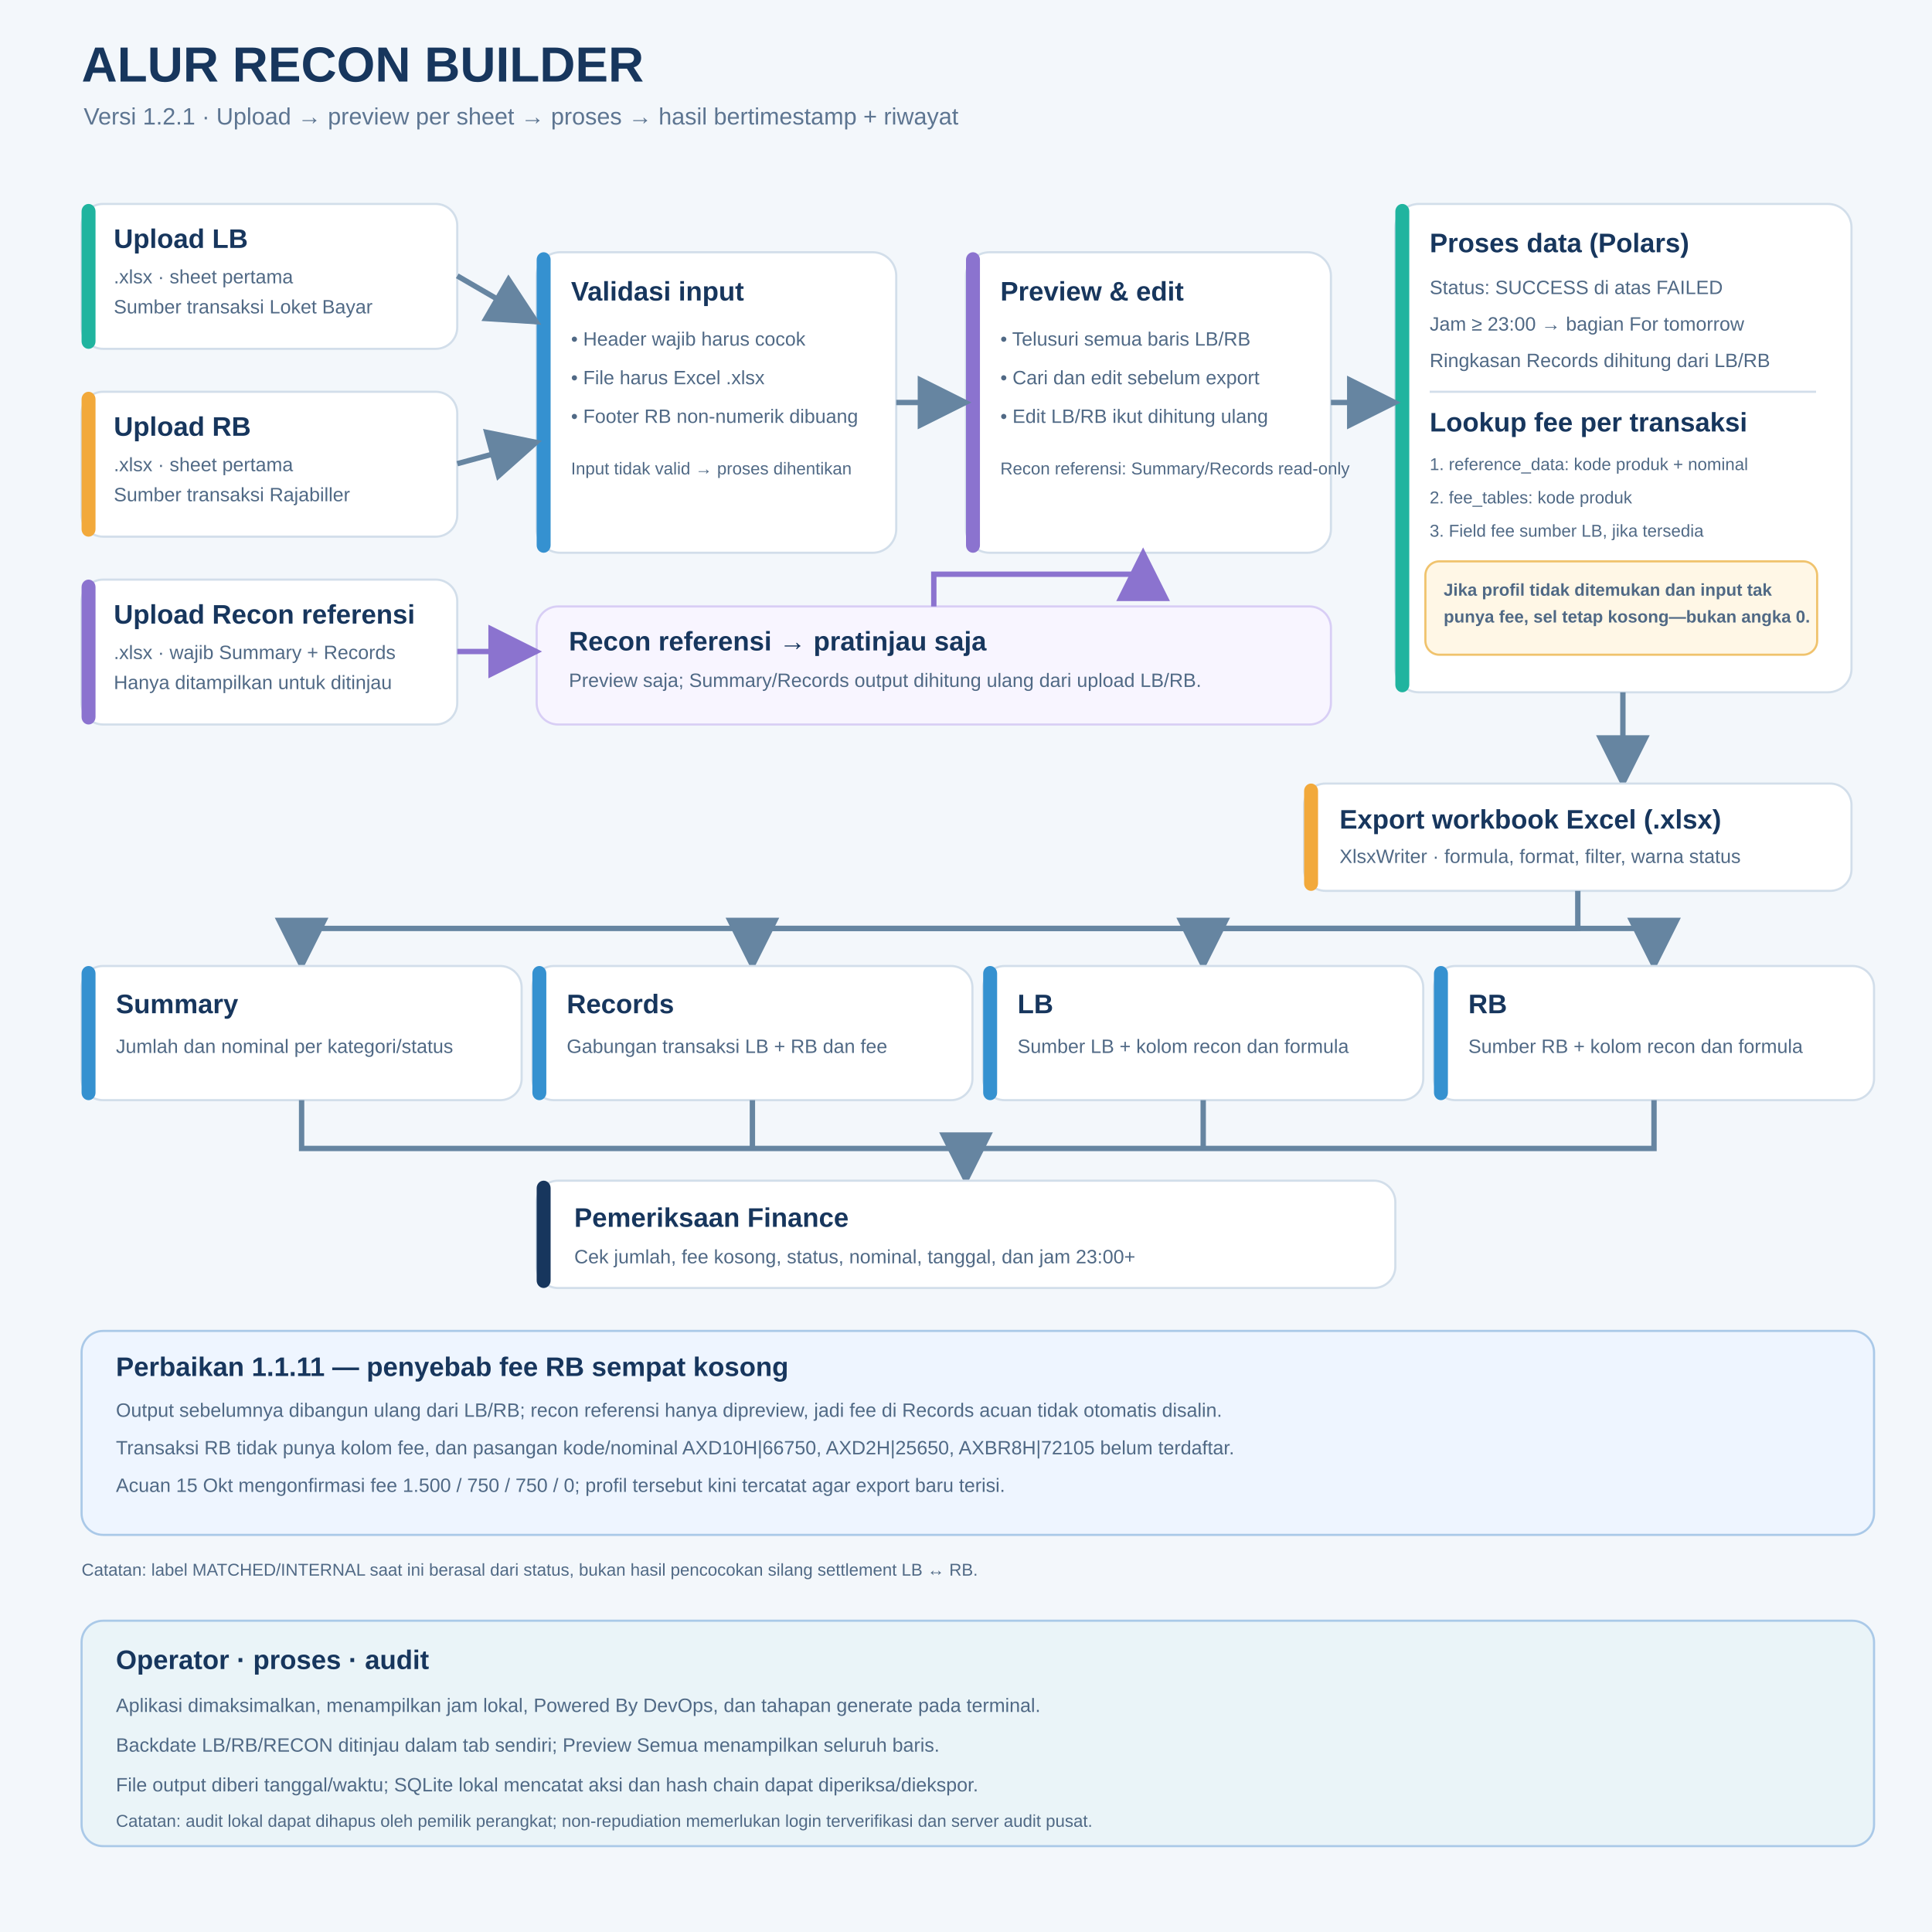
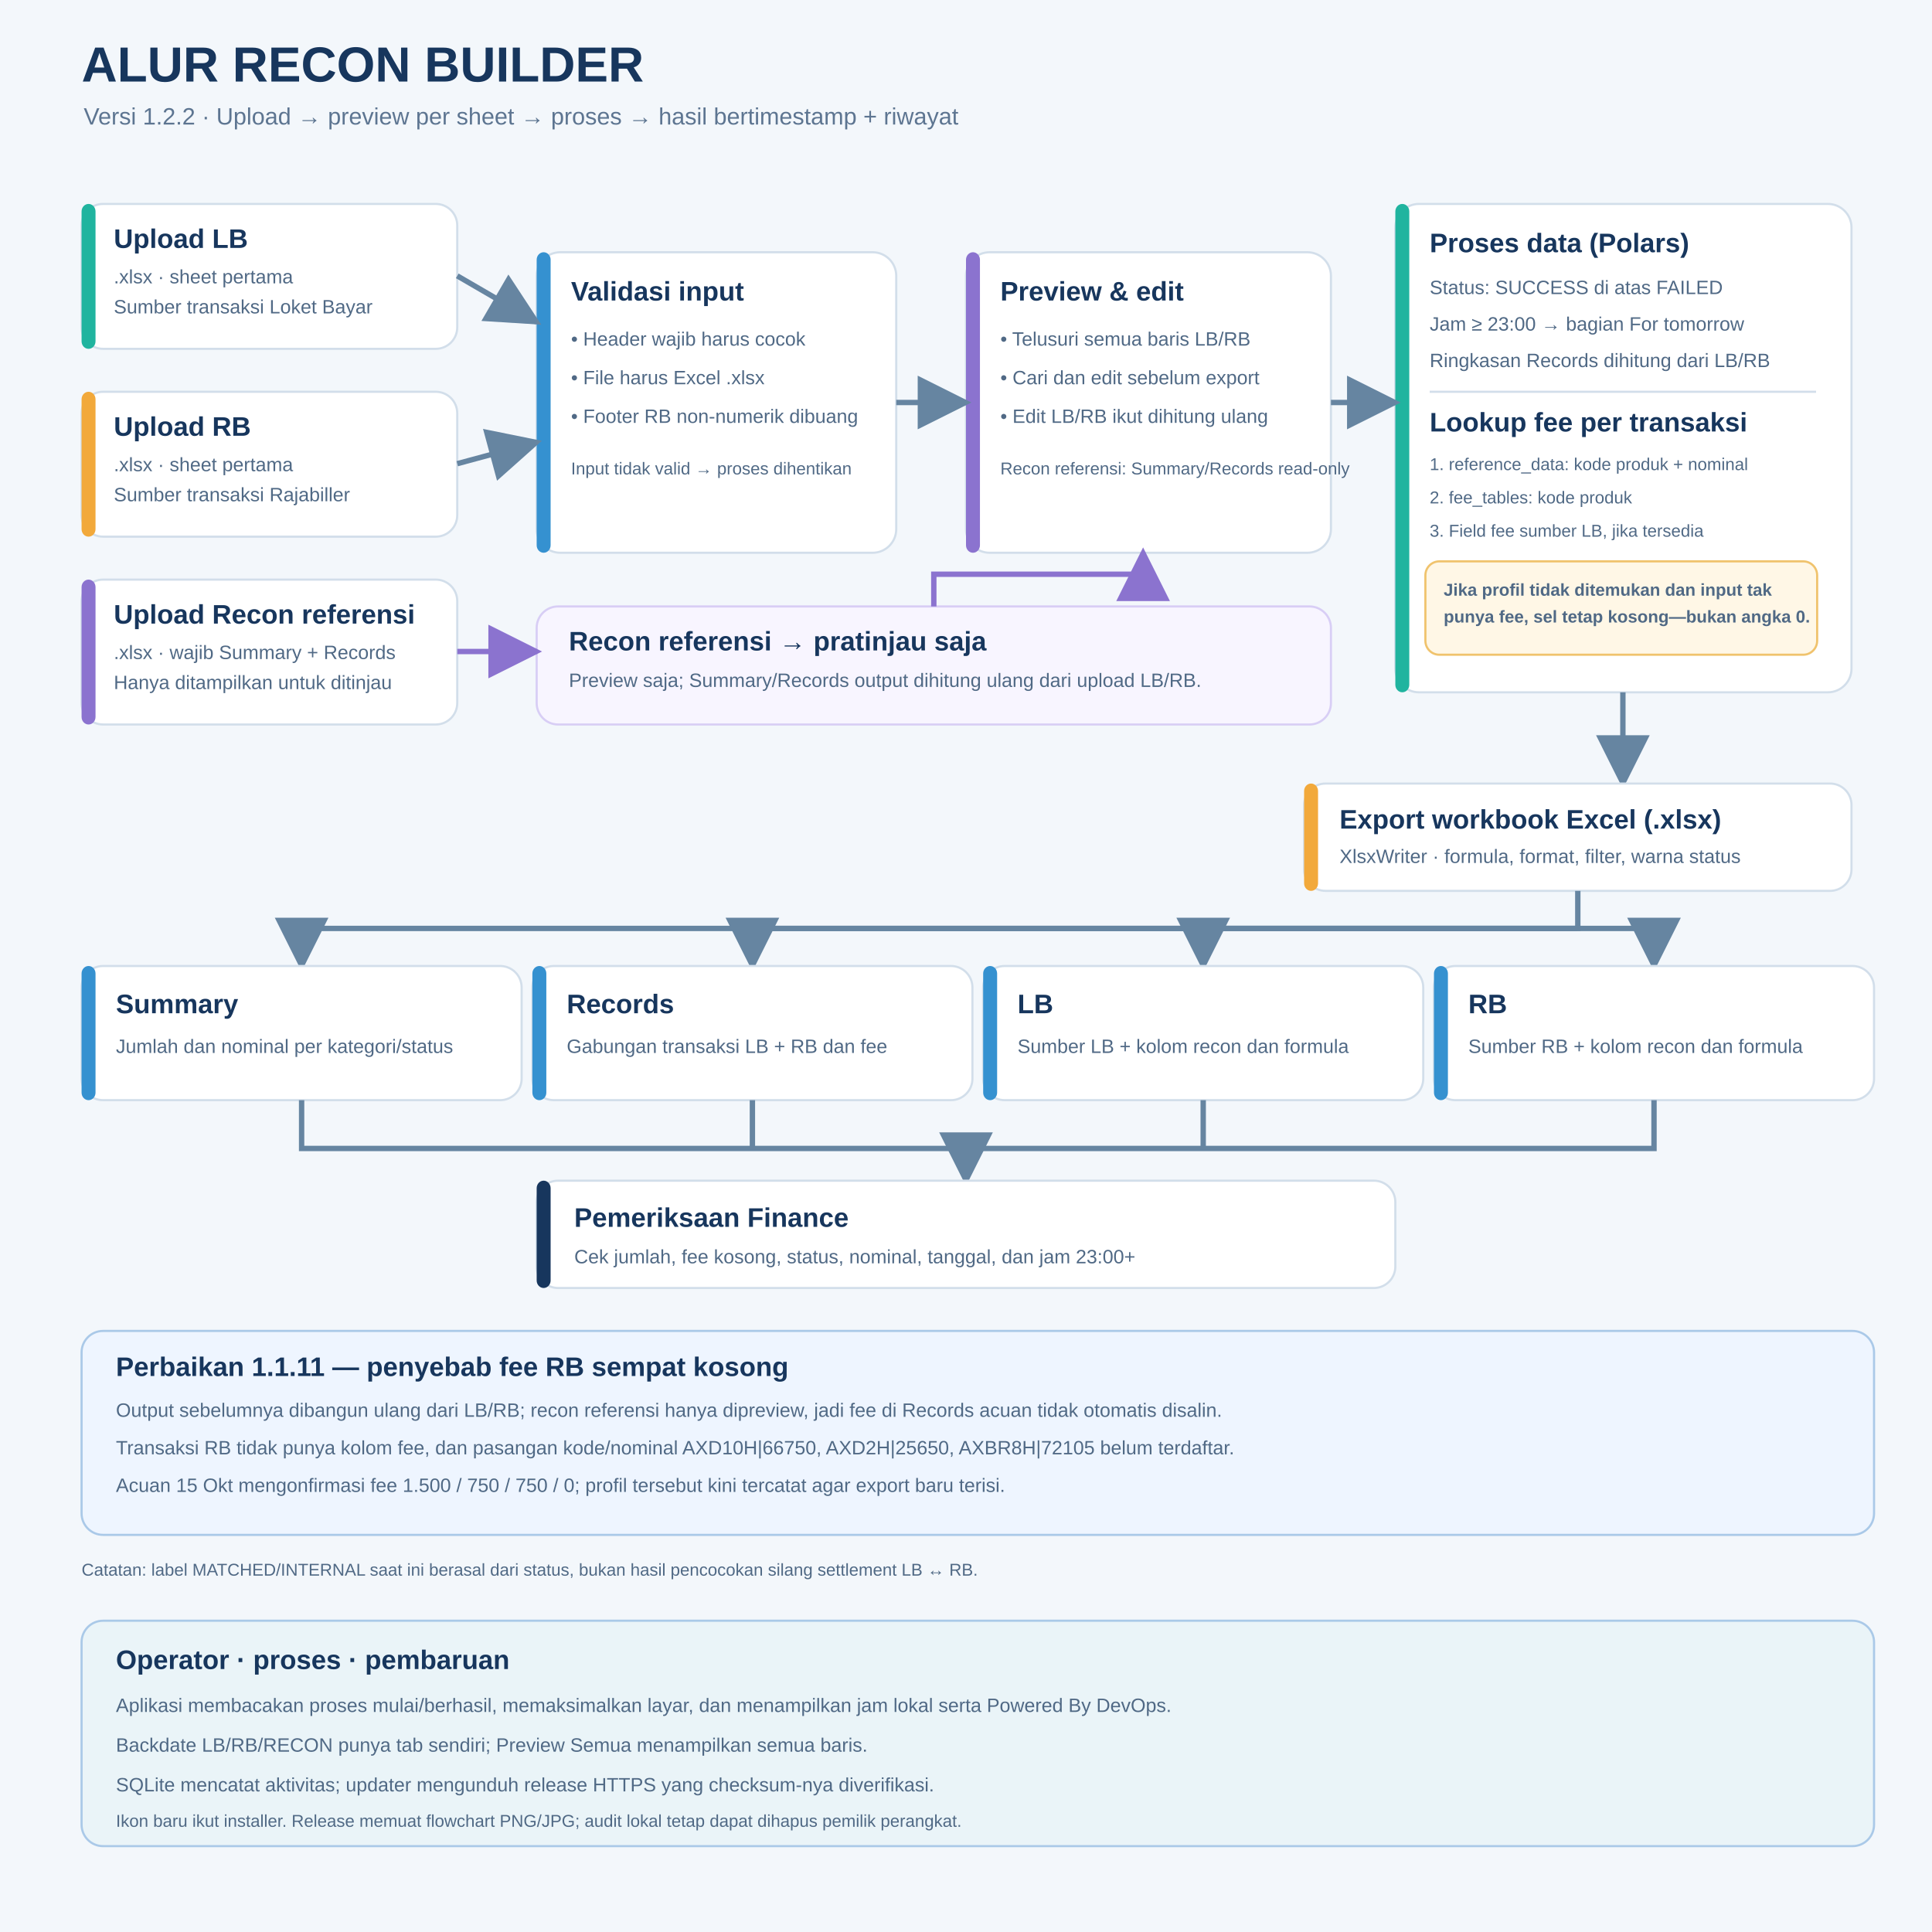
<svg xmlns="http://www.w3.org/2000/svg" width="1800" height="1800" viewBox="0 0 1800 1800">
  <defs>
    <marker id="arrow" markerWidth="12" markerHeight="12" refX="10" refY="6" orient="auto">
      <path d="M1 1 L11 6 L1 11 Z" fill="#6685a1" />
    </marker>
    <marker id="arrow-purple" markerWidth="12" markerHeight="12" refX="10" refY="6" orient="auto">
      <path d="M1 1 L11 6 L1 11 Z" fill="#8b73cf" />
    </marker>
    <style>
      text { font-family: Arial, Helvetica, sans-serif; fill: #17365d; }
      .title { font-size: 46px; font-weight: 700; }
      .subtitle { font-size: 22px; fill: #5d7591; }
      .heading { font-size: 25px; font-weight: 700; }
      .body { font-size: 18px; fill: #506985; }
      .small { font-size: 16px; fill: #506985; }
      .card { fill: #ffffff; stroke: #d2deea; stroke-width: 2; }
      .connector { fill: none; stroke: #6685a1; stroke-width: 5; marker-end: url(#arrow); }
      .reference { fill: none; stroke: #8b73cf; stroke-width: 5; marker-end: url(#arrow-purple); }
    </style>
  </defs>
  <rect width="1800" height="1800" fill="#f3f7fb" />
  <text x="76" y="76" class="title">ALUR RECON BUILDER</text>
-   <text x="78" y="116" class="subtitle">Versi 1.2.1 · Upload → preview per sheet → proses → hasil bertimestamp + riwayat</text>
+   <text x="78" y="116" class="subtitle">Versi 1.2.2 · Upload → preview per sheet → proses → hasil bertimestamp + riwayat</text>
  <rect x="76" y="190" width="350" height="135" rx="20" class="card" />
  <rect x="76" y="190" width="13" height="135" rx="7" fill="#20b49f" />
  <text x="106" y="231" class="heading">Upload LB</text>
  <text x="106" y="264" class="body">.xlsx · sheet pertama</text>
  <text x="106" y="292" class="body">Sumber transaksi Loket Bayar</text>
  <rect x="76" y="365" width="350" height="135" rx="20" class="card" />
  <rect x="76" y="365" width="13" height="135" rx="7" fill="#f2a93b" />
  <text x="106" y="406" class="heading">Upload RB</text>
  <text x="106" y="439" class="body">.xlsx · sheet pertama</text>
  <text x="106" y="467" class="body">Sumber transaksi Rajabiller</text>
  <rect x="76" y="540" width="350" height="135" rx="20" class="card" />
  <rect x="76" y="540" width="13" height="135" rx="7" fill="#8b73cf" />
  <text x="106" y="581" class="heading">Upload Recon referensi</text>
  <text x="106" y="614" class="body">.xlsx · wajib Summary + Records</text>
  <text x="106" y="642" class="body">Hanya ditampilkan untuk ditinjau</text>
  <rect x="500" y="235" width="335" height="280" rx="22" class="card" />
  <rect x="500" y="235" width="13" height="280" rx="7" fill="#3591d0" />
  <text x="532" y="280" class="heading">Validasi input</text>
  <text x="532" y="322" class="body">• Header wajib harus cocok</text>
  <text x="532" y="358" class="body">• File harus Excel .xlsx</text>
  <text x="532" y="394" class="body">• Footer RB non-numerik dibuang</text>
  <text x="532" y="442" class="small">Input tidak valid → proses dihentikan</text>
  <rect x="900" y="235" width="340" height="280" rx="22" class="card" />
  <rect x="900" y="235" width="13" height="280" rx="7" fill="#8b73cf" />
  <text x="932" y="280" class="heading">Preview &amp; edit</text>
  <text x="932" y="322" class="body">• Telusuri semua baris LB/RB</text>
  <text x="932" y="358" class="body">• Cari dan edit sebelum export</text>
  <text x="932" y="394" class="body">• Edit LB/RB ikut dihitung ulang</text>
  <text x="932" y="442" class="small">Recon referensi: Summary/Records read-only</text>
  <rect x="1300" y="190" width="425" height="455" rx="22" class="card" />
  <rect x="1300" y="190" width="13" height="455" rx="7" fill="#20b49f" />
  <text x="1332" y="235" class="heading">Proses data (Polars)</text>
  <text x="1332" y="274" class="body">Status: SUCCESS di atas FAILED</text>
  <text x="1332" y="308" class="body">Jam ≥ 23:00 → bagian For tomorrow</text>
  <text x="1332" y="342" class="body">Ringkasan Records dihitung dari LB/RB</text>
  <line x1="1332" y1="365" x2="1692" y2="365" stroke="#d2deea" stroke-width="2" />
  <text x="1332" y="402" class="heading">Lookup fee per transaksi</text>
  <text x="1332" y="438" class="small">1. reference_data: kode produk + nominal</text>
  <text x="1332" y="469" class="small">2. fee_tables: kode produk</text>
  <text x="1332" y="500" class="small">3. Field fee sumber LB, jika tersedia</text>
  <rect x="1328" y="523" width="365" height="87" rx="13" fill="#fff7e6" stroke="#f0c36d" stroke-width="2" />
  <text x="1345" y="555" class="small" font-weight="700">Jika profil tidak ditemukan dan input tak</text>
  <text x="1345" y="580" class="small" font-weight="700">punya fee, sel tetap kosong—bukan angka 0.</text>
  <rect x="500" y="565" width="740" height="110" rx="20" fill="#f8f5ff" stroke="#d8cef5" stroke-width="2" />
  <text x="530" y="606" class="heading">Recon referensi → pratinjau saja</text>
  <text x="530" y="640" class="body">Preview saja; Summary/Records output dihitung ulang dari upload LB/RB.</text>
  <path d="M426 257 L500 300" class="connector" />
  <path d="M426 432 L500 412" class="connector" />
  <path d="M835 375 L900 375" class="connector" />
  <path d="M1240 375 L1300 375" class="connector" />
  <path d="M426 607 L500 607" class="reference" />
  <path d="M870 565 L870 535 L1065 535 L1065 515" class="reference" />
  <path d="M1512 645 L1512 730" class="connector" />
  <rect x="1215" y="730" width="510" height="100" rx="20" class="card" />
  <rect x="1215" y="730" width="13" height="100" rx="7" fill="#f2a93b" />
  <text x="1248" y="772" class="heading">Export workbook Excel (.xlsx)</text>
  <text x="1248" y="804" class="body">XlsxWriter · formula, format, filter, warna status</text>
  <path d="M1470 830 L1470 865 L281 865 L281 900" class="connector" />
  <path d="M1470 865 L701 865 L701 900" class="connector" />
  <path d="M1470 865 L1121 865 L1121 900" class="connector" />
  <path d="M1470 865 L1541 865 L1541 900" class="connector" />
  <rect x="76" y="900" width="410" height="125" rx="20" class="card" />
  <rect x="76" y="900" width="13" height="125" rx="7" fill="#3591d0" />
  <text x="108" y="944" class="heading">Summary</text>
  <text x="108" y="981" class="body">Jumlah dan nominal per kategori/status</text>
  <rect x="496" y="900" width="410" height="125" rx="20" class="card" />
  <rect x="496" y="900" width="13" height="125" rx="7" fill="#3591d0" />
  <text x="528" y="944" class="heading">Records</text>
  <text x="528" y="981" class="body">Gabungan transaksi LB + RB dan fee</text>
  <rect x="916" y="900" width="410" height="125" rx="20" class="card" />
  <rect x="916" y="900" width="13" height="125" rx="7" fill="#3591d0" />
  <text x="948" y="944" class="heading">LB</text>
  <text x="948" y="981" class="body">Sumber LB + kolom recon dan formula</text>
  <rect x="1336" y="900" width="410" height="125" rx="20" class="card" />
  <rect x="1336" y="900" width="13" height="125" rx="7" fill="#3591d0" />
  <text x="1368" y="944" class="heading">RB</text>
  <text x="1368" y="981" class="body">Sumber RB + kolom recon dan formula</text>
  <path d="M281 1025 L281 1070 L900 1070 L900 1100" class="connector" />
  <path d="M701 1025 L701 1070" fill="none" stroke="#6685a1" stroke-width="5" />
  <path d="M1121 1025 L1121 1070" fill="none" stroke="#6685a1" stroke-width="5" />
  <path d="M1541 1025 L1541 1070 L900 1070" fill="none" stroke="#6685a1" stroke-width="5" />
  <rect x="500" y="1100" width="800" height="100" rx="20" class="card" />
  <rect x="500" y="1100" width="13" height="100" rx="7" fill="#17365d" />
  <text x="535" y="1143" class="heading">Pemeriksaan Finance</text>
  <text x="535" y="1177" class="body">Cek jumlah, fee kosong, status, nominal, tanggal, dan jam 23:00+</text>
  <rect x="76" y="1240" width="1670" height="190" rx="20" fill="#eef5ff" stroke="#aac9e8" stroke-width="2" />
  <text x="108" y="1282" class="heading">Perbaikan 1.1.11 — penyebab fee RB sempat kosong</text>
  <text x="108" y="1320" class="body">Output sebelumnya dibangun ulang dari LB/RB; recon referensi hanya dipreview, jadi fee di Records acuan tidak otomatis disalin.</text>
  <text x="108" y="1355" class="body">Transaksi RB tidak punya kolom fee, dan pasangan kode/nominal AXD10H|66750, AXD2H|25650, AXBR8H|72105 belum terdaftar.</text>
  <text x="108" y="1390" class="body">Acuan 15 Okt mengonfirmasi fee 1.500 / 750 / 750 / 0; profil tersebut kini tercatat agar export baru terisi.</text>
  <text x="76" y="1468" class="small">Catatan: label MATCHED/INTERNAL saat ini berasal dari status, bukan hasil pencocokan silang settlement LB ↔ RB.</text>
  <rect x="76" y="1510" width="1670" height="210" rx="20" fill="#eaf4f8" stroke="#aac9e8" stroke-width="2" />
-   <text x="108" y="1555" class="heading">Operator · proses · audit</text>
-   <text x="108" y="1595" class="body">Aplikasi dimaksimalkan, menampilkan jam lokal, Powered By DevOps, dan tahapan generate pada terminal.</text>
-   <text x="108" y="1632" class="body">Backdate LB/RB/RECON ditinjau dalam tab sendiri; Preview Semua menampilkan seluruh baris.</text>
-   <text x="108" y="1669" class="body">File output diberi tanggal/waktu; SQLite lokal mencatat aksi dan hash chain dapat diperiksa/diekspor.</text>
-   <text x="108" y="1702" class="small">Catatan: audit lokal dapat dihapus oleh pemilik perangkat; non-repudiation memerlukan login terverifikasi dan server audit pusat.</text>
+   <text x="108" y="1555" class="heading">Operator · proses · pembaruan</text>
+   <text x="108" y="1595" class="body">Aplikasi membacakan proses mulai/berhasil, memaksimalkan layar, dan menampilkan jam lokal serta Powered By DevOps.</text>
+   <text x="108" y="1632" class="body">Backdate LB/RB/RECON punya tab sendiri; Preview Semua menampilkan semua baris.</text>
+   <text x="108" y="1669" class="body">SQLite mencatat aktivitas; updater mengunduh release HTTPS yang checksum-nya diverifikasi.</text>
+   <text x="108" y="1702" class="small">Ikon baru ikut installer. Release memuat flowchart PNG/JPG; audit lokal tetap dapat dihapus pemilik perangkat.</text>
</svg>
